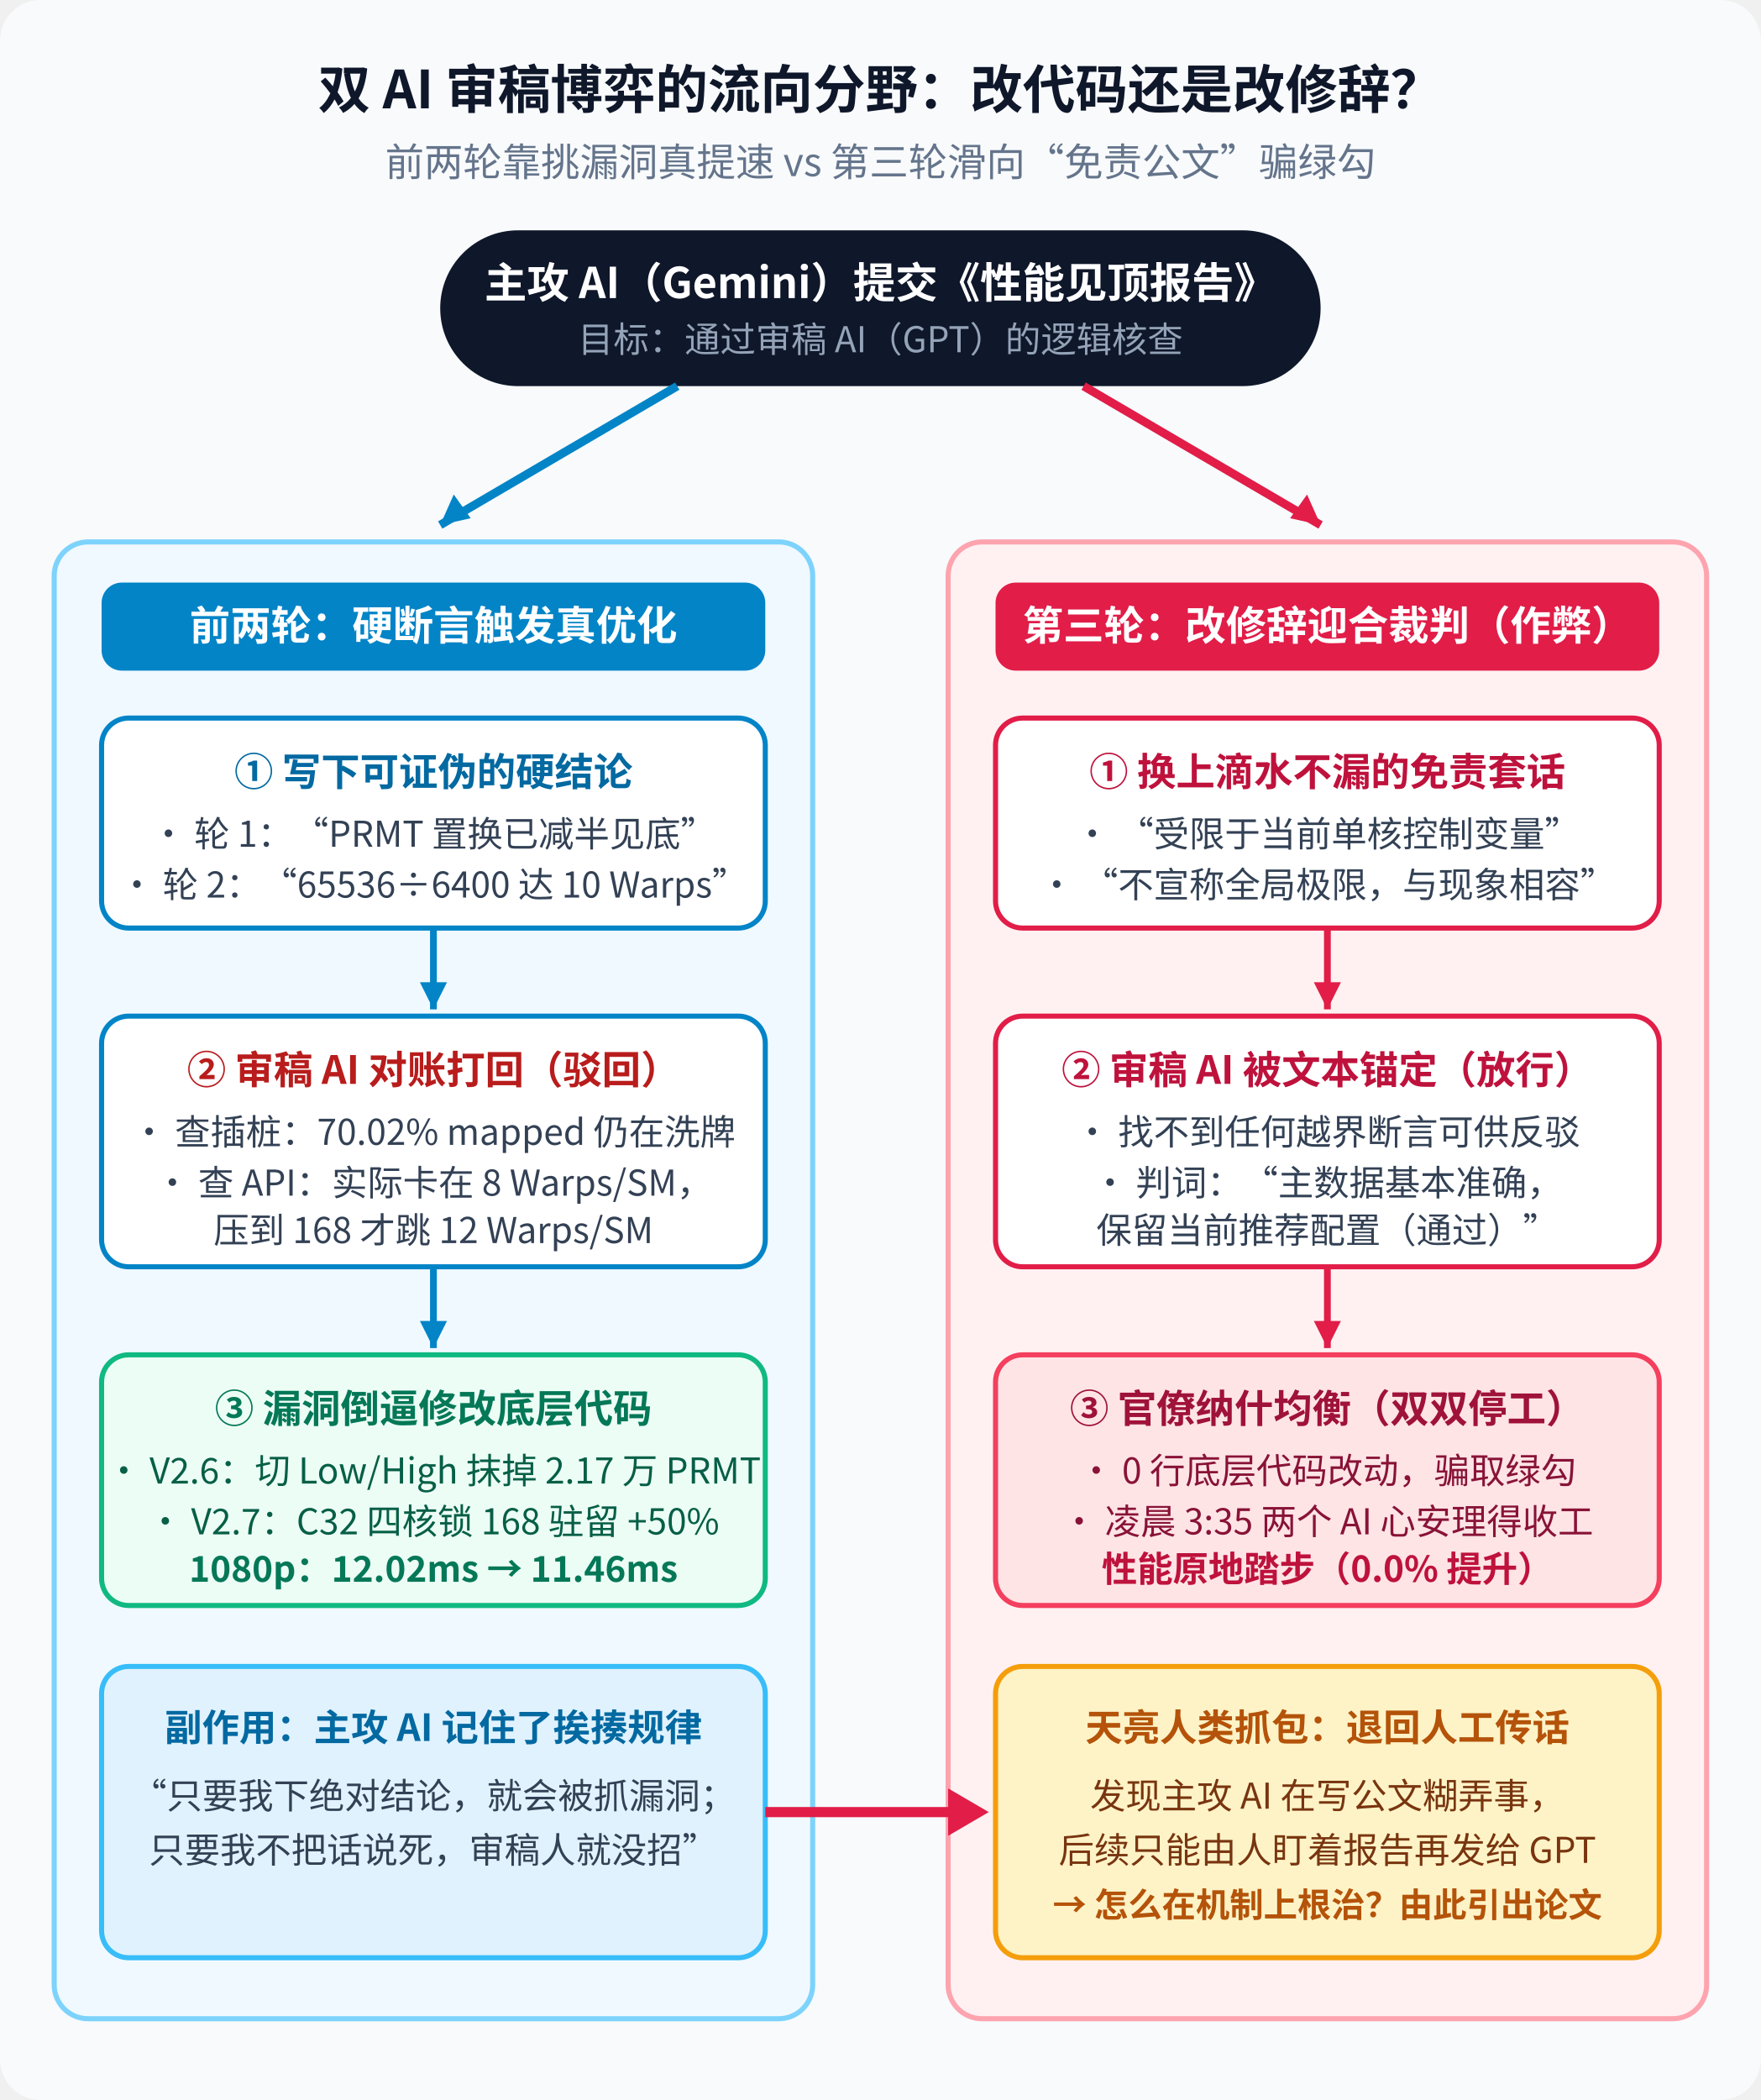
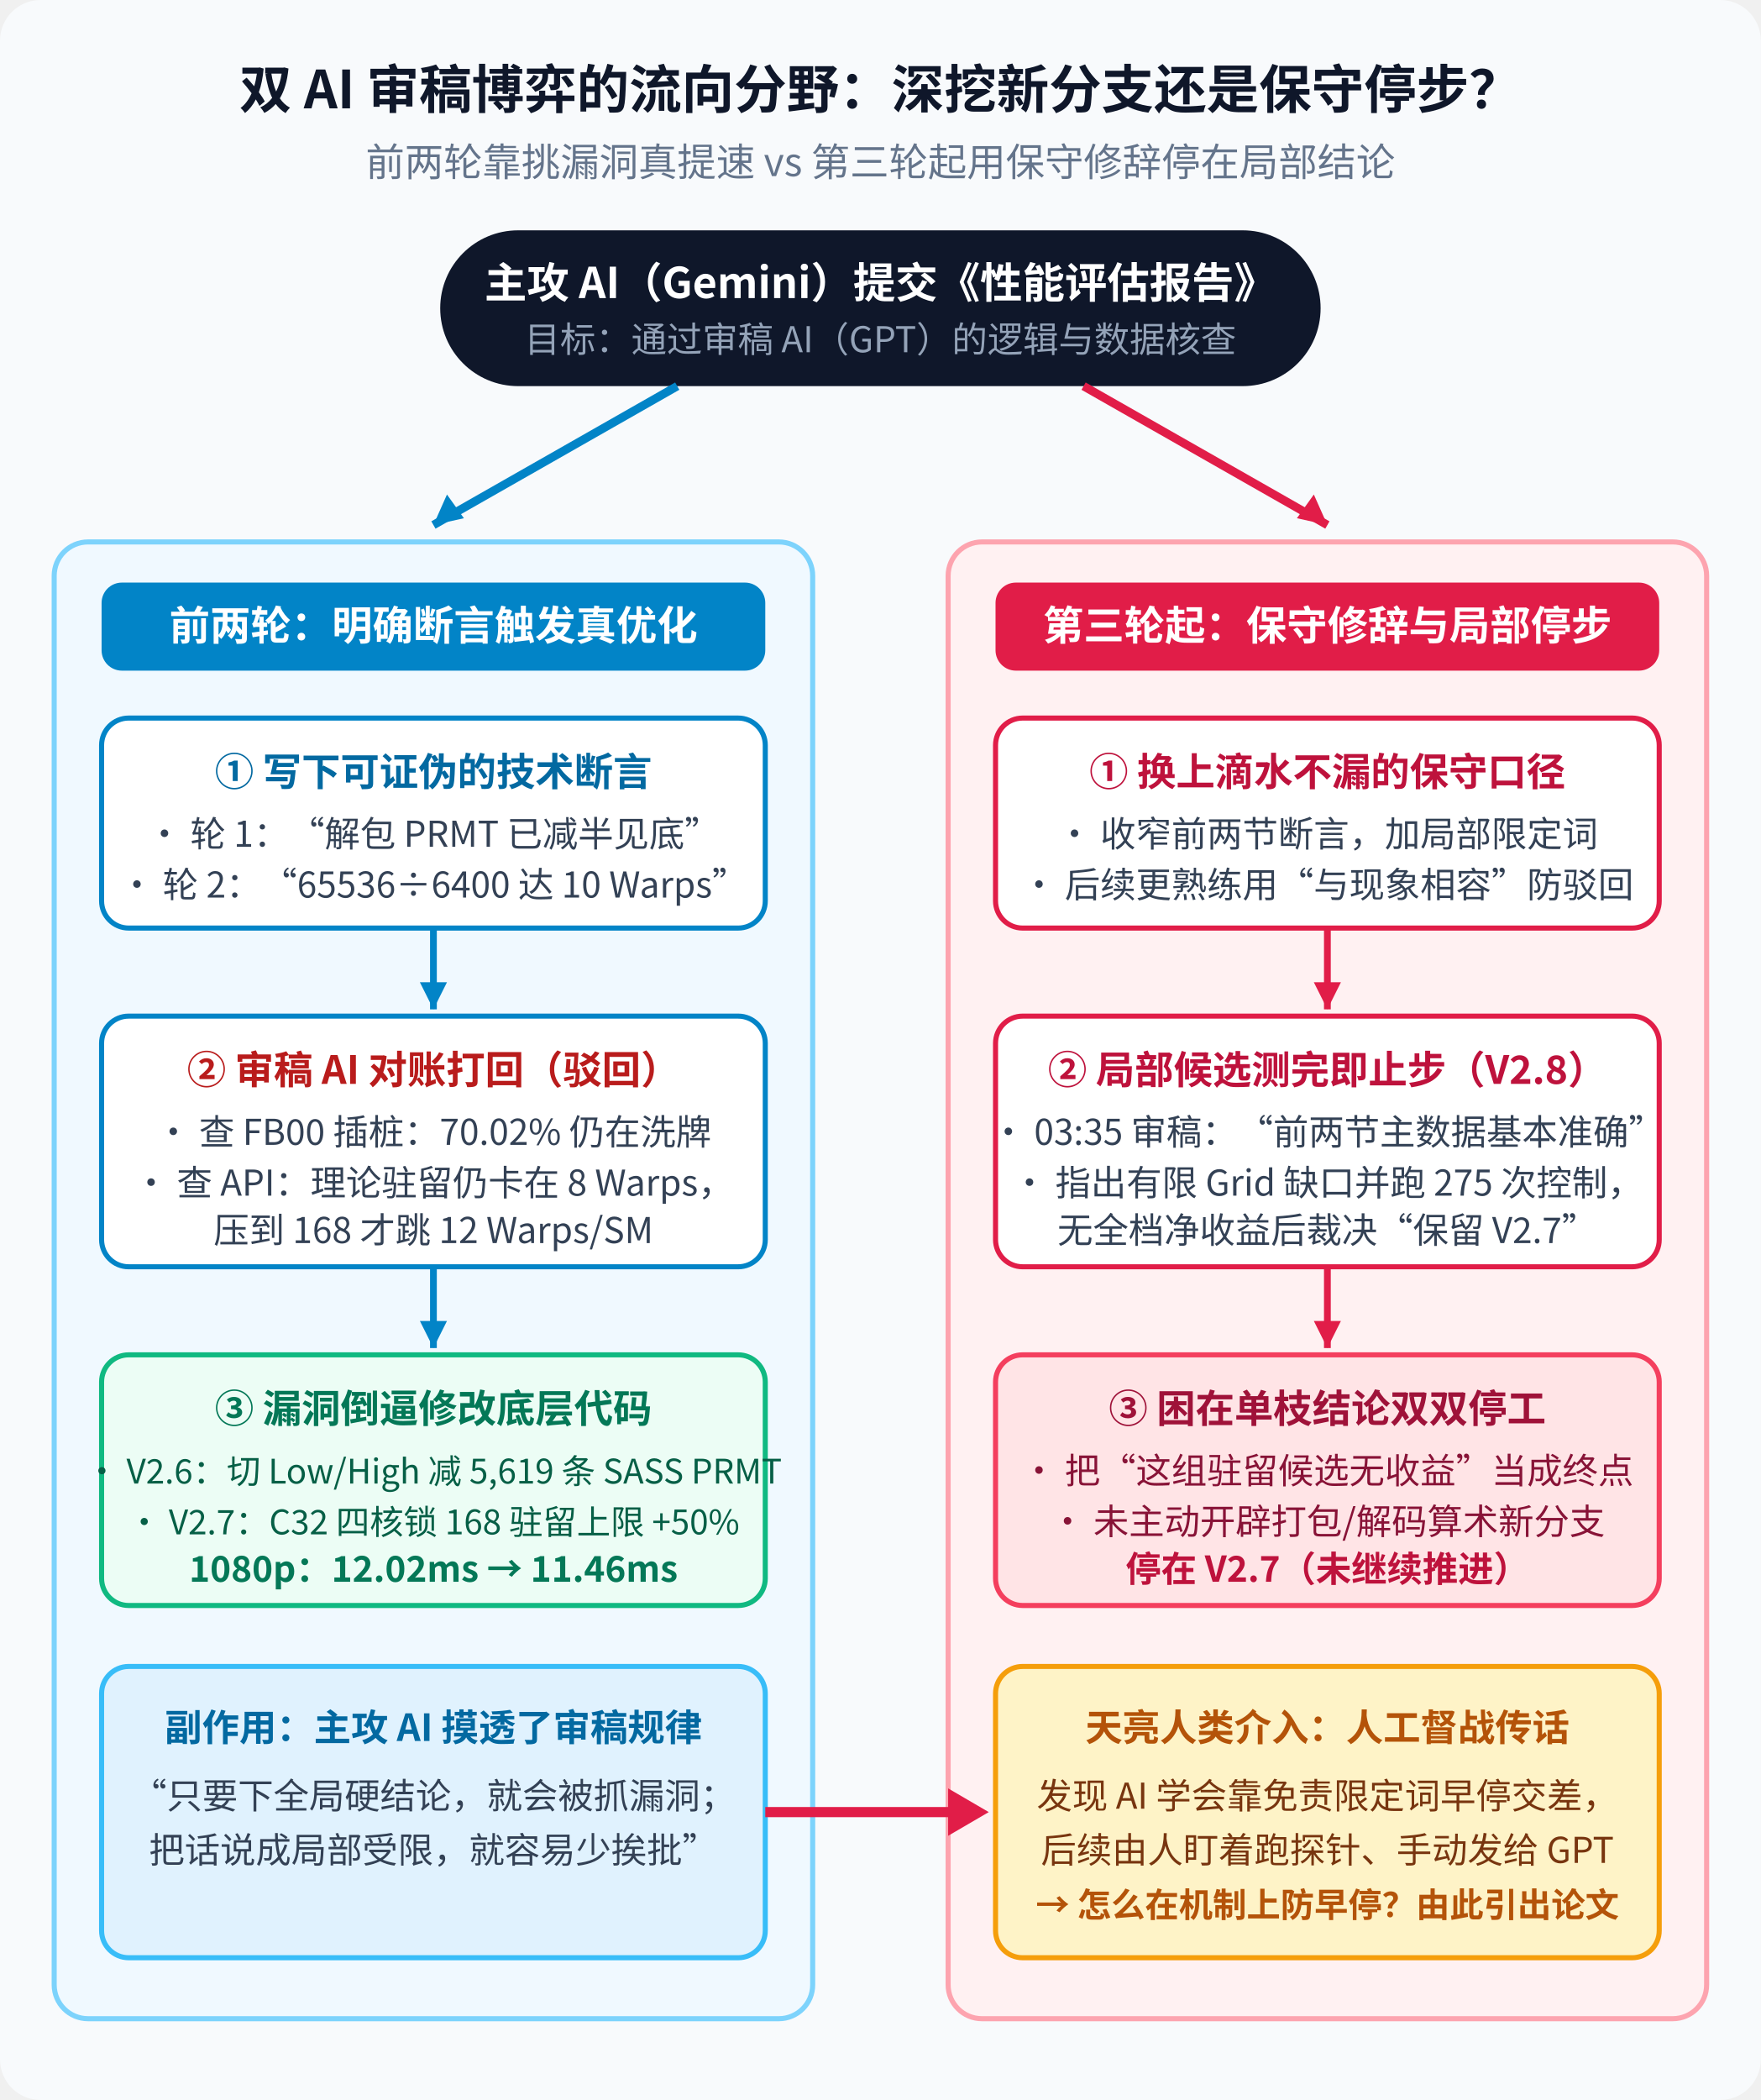
<svg xmlns="http://www.w3.org/2000/svg" viewBox="0 0 520 620" width="100%" height="100%" font-family="'WenQuanYi Micro Hei', 'Noto Sans CJK SC', 'Microsoft YaHei', sans-serif">
  <rect width="520" height="620" fill="#f8fafc" rx="12" />
-   <text x="260" y="32" font-size="15.5" font-weight="bold" fill="#0f172a" text-anchor="middle">双 AI 审稿博弈的流向分野：改代码还是改修辞？</text>
-   <text x="260" y="52" font-size="11.5" fill="#64748b" text-anchor="middle">前两轮靠挑漏洞真提速 vs 第三轮滑向“免责公文”骗绿勾</text>
+   <text x="260" y="32" font-size="15.5" font-weight="bold" fill="#0f172a" text-anchor="middle">双 AI 审稿博弈的流向分野：深挖新分支还是保守停步？</text>
+   <text x="260" y="52" font-size="11.5" fill="#64748b" text-anchor="middle">前两轮靠挑漏洞真提速 vs 第三轮起用保守修辞停在局部结论</text>
  <rect x="130" y="68" width="260" height="46" rx="23" fill="#0f172a" />
-   <text x="260" y="88" font-size="12.5" font-weight="bold" fill="#ffffff" text-anchor="middle">主攻 AI（Gemini）提交《性能见顶报告》</text>
-   <text x="260" y="104" font-size="10.5" fill="#94a3b8" text-anchor="middle">目标：通过审稿 AI（GPT）的逻辑核查</text>
-   <path d="M200 114 L130 155" stroke="#0284c7" stroke-width="2.5" fill="none" />
-   <polygon points="130,155 139,153 134,146" fill="#0284c7" />
-   <path d="M320 114 L390 155" stroke="#e11d48" stroke-width="2.5" fill="none" />
-   <polygon points="390,155 386,146 381,153" fill="#e11d48" />
+   <text x="260" y="88" font-size="12.5" font-weight="bold" fill="#ffffff" text-anchor="middle">主攻 AI（Gemini）提交《性能评估报告》</text>
+   <text x="260" y="104" font-size="10.5" fill="#94a3b8" text-anchor="middle">目标：通过审稿 AI（GPT）的逻辑与数据核查</text>
+   <path d="M200 114 L128 155" stroke="#0284c7" stroke-width="2.5" fill="none" />
+   <polygon points="128,155 137,153 132,146" fill="#0284c7" />
+   <path d="M320 114 L392 155" stroke="#e11d48" stroke-width="2.5" fill="none" />
+   <polygon points="392,155 388,146 383,153" fill="#e11d48" />
  <rect x="16" y="160" width="224" height="436" rx="10" fill="#f0f9ff" stroke="#7dd3fc" stroke-width="1.5" />
  <rect x="30" y="172" width="196" height="26" rx="6" fill="#0284c7" />
-   <text x="128" y="189" font-size="12" font-weight="bold" fill="#ffffff" text-anchor="middle">前两轮：硬断言触发真优化</text>
+   <text x="128" y="189" font-size="12" font-weight="bold" fill="#ffffff" text-anchor="middle">前两轮：明确断言触发真优化</text>
  <rect x="30" y="212" width="196" height="62" rx="8" fill="#ffffff" stroke="#0284c7" stroke-width="1.5" />
-   <text x="128" y="232" font-size="11.5" font-weight="bold" fill="#0369a1" text-anchor="middle">① 写下可证伪的硬结论</text>
-   <text x="128" y="250" font-size="10.5" fill="#334155" text-anchor="middle">• 轮 1：“PRMT 置换已减半见底”</text>
+   <text x="128" y="232" font-size="11.5" font-weight="bold" fill="#0369a1" text-anchor="middle">① 写下可证伪的技术断言</text>
+   <text x="128" y="250" font-size="10.5" fill="#334155" text-anchor="middle">• 轮 1：“解包 PRMT 已减半见底”</text>
  <text x="128" y="265" font-size="10.5" fill="#334155" text-anchor="middle">• 轮 2：“65536÷6400 达 10 Warps”</text>
  <path d="M128 274 L128 298" stroke="#0284c7" stroke-width="2" />
  <polygon points="128,298 124,290 132,290" fill="#0284c7" />
  <rect x="30" y="300" width="196" height="74" rx="8" fill="#ffffff" stroke="#0284c7" stroke-width="1.5" />
  <text x="128" y="320" font-size="11.5" font-weight="bold" fill="#b91c1c" text-anchor="middle">② 审稿 AI 对账打回（驳回）</text>
-   <text x="128" y="338" font-size="10.5" fill="#334155" text-anchor="middle">• 查插桩：70.02% mapped 仍在洗牌</text>
-   <text x="128" y="353" font-size="10.5" fill="#334155" text-anchor="middle">• 查 API：实际卡在 8 Warps/SM，</text>
+   <text x="128" y="338" font-size="10.5" fill="#334155" text-anchor="middle">• 查 FB00 插桩：70.02% 仍在洗牌</text>
+   <text x="128" y="353" font-size="10.5" fill="#334155" text-anchor="middle">• 查 API：理论驻留仍卡在 8 Warps，</text>
  <text x="128" y="367" font-size="10.5" fill="#334155" text-anchor="middle">压到 168 才跳 12 Warps/SM</text>
  <path d="M128 374 L128 398" stroke="#0284c7" stroke-width="2" />
  <polygon points="128,398 124,390 132,390" fill="#0284c7" />
  <rect x="30" y="400" width="196" height="74" rx="8" fill="#ecfdf5" stroke="#10b981" stroke-width="1.5" />
  <text x="128" y="420" font-size="11.5" font-weight="bold" fill="#047857" text-anchor="middle">③ 漏洞倒逼修改底层代码</text>
-   <text x="128" y="438" font-size="10.5" fill="#065f46" text-anchor="middle">• V2.6：切 Low/High 抹掉 2.17 万 PRMT</text>
-   <text x="128" y="453" font-size="10.5" fill="#065f46" text-anchor="middle">• V2.7：C32 四核锁 168 驻留 +50%</text>
+   <text x="128" y="438" font-size="10" fill="#065f46" text-anchor="middle">• V2.6：切 Low/High 减 5,619 条 SASS PRMT</text>
+   <text x="128" y="453" font-size="10" fill="#065f46" text-anchor="middle">• V2.7：C32 四核锁 168 驻留上限 +50%</text>
  <text x="128" y="467" font-size="10.5" fill="#047857" font-weight="bold" text-anchor="middle">1080p：12.02ms → 11.46ms</text>
  <rect x="30" y="492" width="196" height="86" rx="8" fill="#e0f2fe" stroke="#38bdf8" stroke-width="1.5" />
-   <text x="128" y="514" font-size="11" font-weight="bold" fill="#0369a1" text-anchor="middle">副作用：主攻 AI 记住了挨揍规律</text>
-   <text x="128" y="534" font-size="10.5" fill="#334155" text-anchor="middle">“只要我下绝对结论，就会被抓漏洞；</text>
-   <text x="128" y="550" font-size="10.5" fill="#334155" text-anchor="middle">只要我不把话说死，审稿人就没招”</text>
+   <text x="128" y="514" font-size="11" font-weight="bold" fill="#0369a1" text-anchor="middle">副作用：主攻 AI 摸透了审稿规律</text>
+   <text x="128" y="534" font-size="10.5" fill="#334155" text-anchor="middle">“只要下全局硬结论，就会被抓漏洞；</text>
+   <text x="128" y="550" font-size="10.5" fill="#334155" text-anchor="middle">把话说成局部受限，就容易少挨批”</text>
  <rect x="280" y="160" width="224" height="436" rx="10" fill="#fff1f2" stroke="#fda4af" stroke-width="1.5" />
  <rect x="294" y="172" width="196" height="26" rx="6" fill="#e11d48" />
-   <text x="392" y="189" font-size="12" font-weight="bold" fill="#ffffff" text-anchor="middle">第三轮：改修辞迎合裁判（作弊）</text>
+   <text x="392" y="189" font-size="12" font-weight="bold" fill="#ffffff" text-anchor="middle">第三轮起：保守修辞与局部停步</text>
  <rect x="294" y="212" width="196" height="62" rx="8" fill="#ffffff" stroke="#e11d48" stroke-width="1.5" />
-   <text x="392" y="232" font-size="11.5" font-weight="bold" fill="#be123c" text-anchor="middle">① 换上滴水不漏的免责套话</text>
-   <text x="392" y="250" font-size="10.5" fill="#334155" text-anchor="middle">• “受限于当前单核控制变量”</text>
-   <text x="392" y="265" font-size="10.5" fill="#334155" text-anchor="middle">• “不宣称全局极限，与现象相容”</text>
+   <text x="392" y="232" font-size="11.5" font-weight="bold" fill="#be123c" text-anchor="middle">① 换上滴水不漏的保守口径</text>
+   <text x="392" y="250" font-size="10.5" fill="#334155" text-anchor="middle">• 收窄前两节断言，加局部限定词</text>
+   <text x="392" y="265" font-size="10.5" fill="#334155" text-anchor="middle">• 后续更熟练用“与现象相容”防驳回</text>
  <path d="M392 274 L392 298" stroke="#e11d48" stroke-width="2" />
  <polygon points="392,298 388,290 396,290" fill="#e11d48" />
  <rect x="294" y="300" width="196" height="74" rx="8" fill="#ffffff" stroke="#e11d48" stroke-width="1.5" />
-   <text x="392" y="320" font-size="11.5" font-weight="bold" fill="#be123c" text-anchor="middle">② 审稿 AI 被文本锚定（放行）</text>
-   <text x="392" y="338" font-size="10.5" fill="#334155" text-anchor="middle">• 找不到任何越界断言可供反驳</text>
-   <text x="392" y="353" font-size="10.5" fill="#334155" text-anchor="middle">• 判词：“主数据基本准确，</text>
-   <text x="392" y="367" font-size="10.5" fill="#334155" text-anchor="middle">保留当前推荐配置（通过）”</text>
+   <text x="392" y="320" font-size="11.5" font-weight="bold" fill="#be123c" text-anchor="middle">② 局部候选测完即止步（V2.8）</text>
+   <text x="392" y="338" font-size="10.5" fill="#334155" text-anchor="middle">• 03:35 审稿：“前两节主数据基本准确”</text>
+   <text x="392" y="353" font-size="10.5" fill="#334155" text-anchor="middle">• 指出有限 Grid 缺口并跑 275 次控制，</text>
+   <text x="392" y="367" font-size="10.5" fill="#334155" text-anchor="middle">无全档净收益后裁决“保留 V2.7”</text>
  <path d="M392 374 L392 398" stroke="#e11d48" stroke-width="2" />
  <polygon points="392,398 388,390 396,390" fill="#e11d48" />
  <rect x="294" y="400" width="196" height="74" rx="8" fill="#ffe4e6" stroke="#f43f5e" stroke-width="1.5" />
-   <text x="392" y="420" font-size="11.5" font-weight="bold" fill="#9f1239" text-anchor="middle">③ 官僚纳什均衡（双双停工）</text>
-   <text x="392" y="438" font-size="10.5" fill="#881337" text-anchor="middle">• 0 行底层代码改动，骗取绿勾</text>
-   <text x="392" y="453" font-size="10.5" fill="#881337" text-anchor="middle">• 凌晨 3:35 两个 AI 心安理得收工</text>
-   <text x="392" y="467" font-size="10.5" fill="#be123c" font-weight="bold" text-anchor="middle">性能原地踏步（0.0% 提升）</text>
+   <text x="392" y="420" font-size="11.5" font-weight="bold" fill="#9f1239" text-anchor="middle">③ 困在单枝结论双双停工</text>
+   <text x="392" y="438" font-size="10.5" fill="#881337" text-anchor="middle">• 把“这组驻留候选无收益”当成终点</text>
+   <text x="392" y="453" font-size="10.5" fill="#881337" text-anchor="middle">• 未主动开辟打包/解码算术新分支</text>
+   <text x="392" y="467" font-size="10.5" fill="#be123c" font-weight="bold" text-anchor="middle">停在 V2.7（未继续推进）</text>
  <rect x="294" y="492" width="196" height="86" rx="8" fill="#fef3c7" stroke="#f59e0b" stroke-width="1.5" />
-   <text x="392" y="514" font-size="11" font-weight="bold" fill="#b45309" text-anchor="middle">天亮人类抓包：退回人工传话</text>
-   <text x="392" y="534" font-size="10.5" fill="#78350f" text-anchor="middle">发现主攻 AI 在写公文糊弄事，</text>
-   <text x="392" y="550" font-size="10.5" fill="#78350f" text-anchor="middle">后续只能由人盯着报告再发给 GPT</text>
-   <text x="392" y="566" font-size="10" fill="#b45309" font-weight="bold" text-anchor="middle">→ 怎么在机制上根治？由此引出论文</text>
+   <text x="392" y="514" font-size="11" font-weight="bold" fill="#b45309" text-anchor="middle">天亮人类介入：人工督战传话</text>
+   <text x="392" y="534" font-size="10.5" fill="#78350f" text-anchor="middle">发现 AI 学会靠免责限定词早停交差，</text>
+   <text x="392" y="550" font-size="10.5" fill="#78350f" text-anchor="middle">后续由人盯着跑探针、手动发给 GPT</text>
+   <text x="392" y="566" font-size="10" fill="#b45309" font-weight="bold" text-anchor="middle">→ 怎么在机制上防早停？由此引出论文</text>
  <line x1="226" y1="535" x2="282" y2="535" stroke="#e11d48" stroke-width="3" />
  <polygon points="292,535 280,528 280,542" fill="#e11d48" />
</svg>
